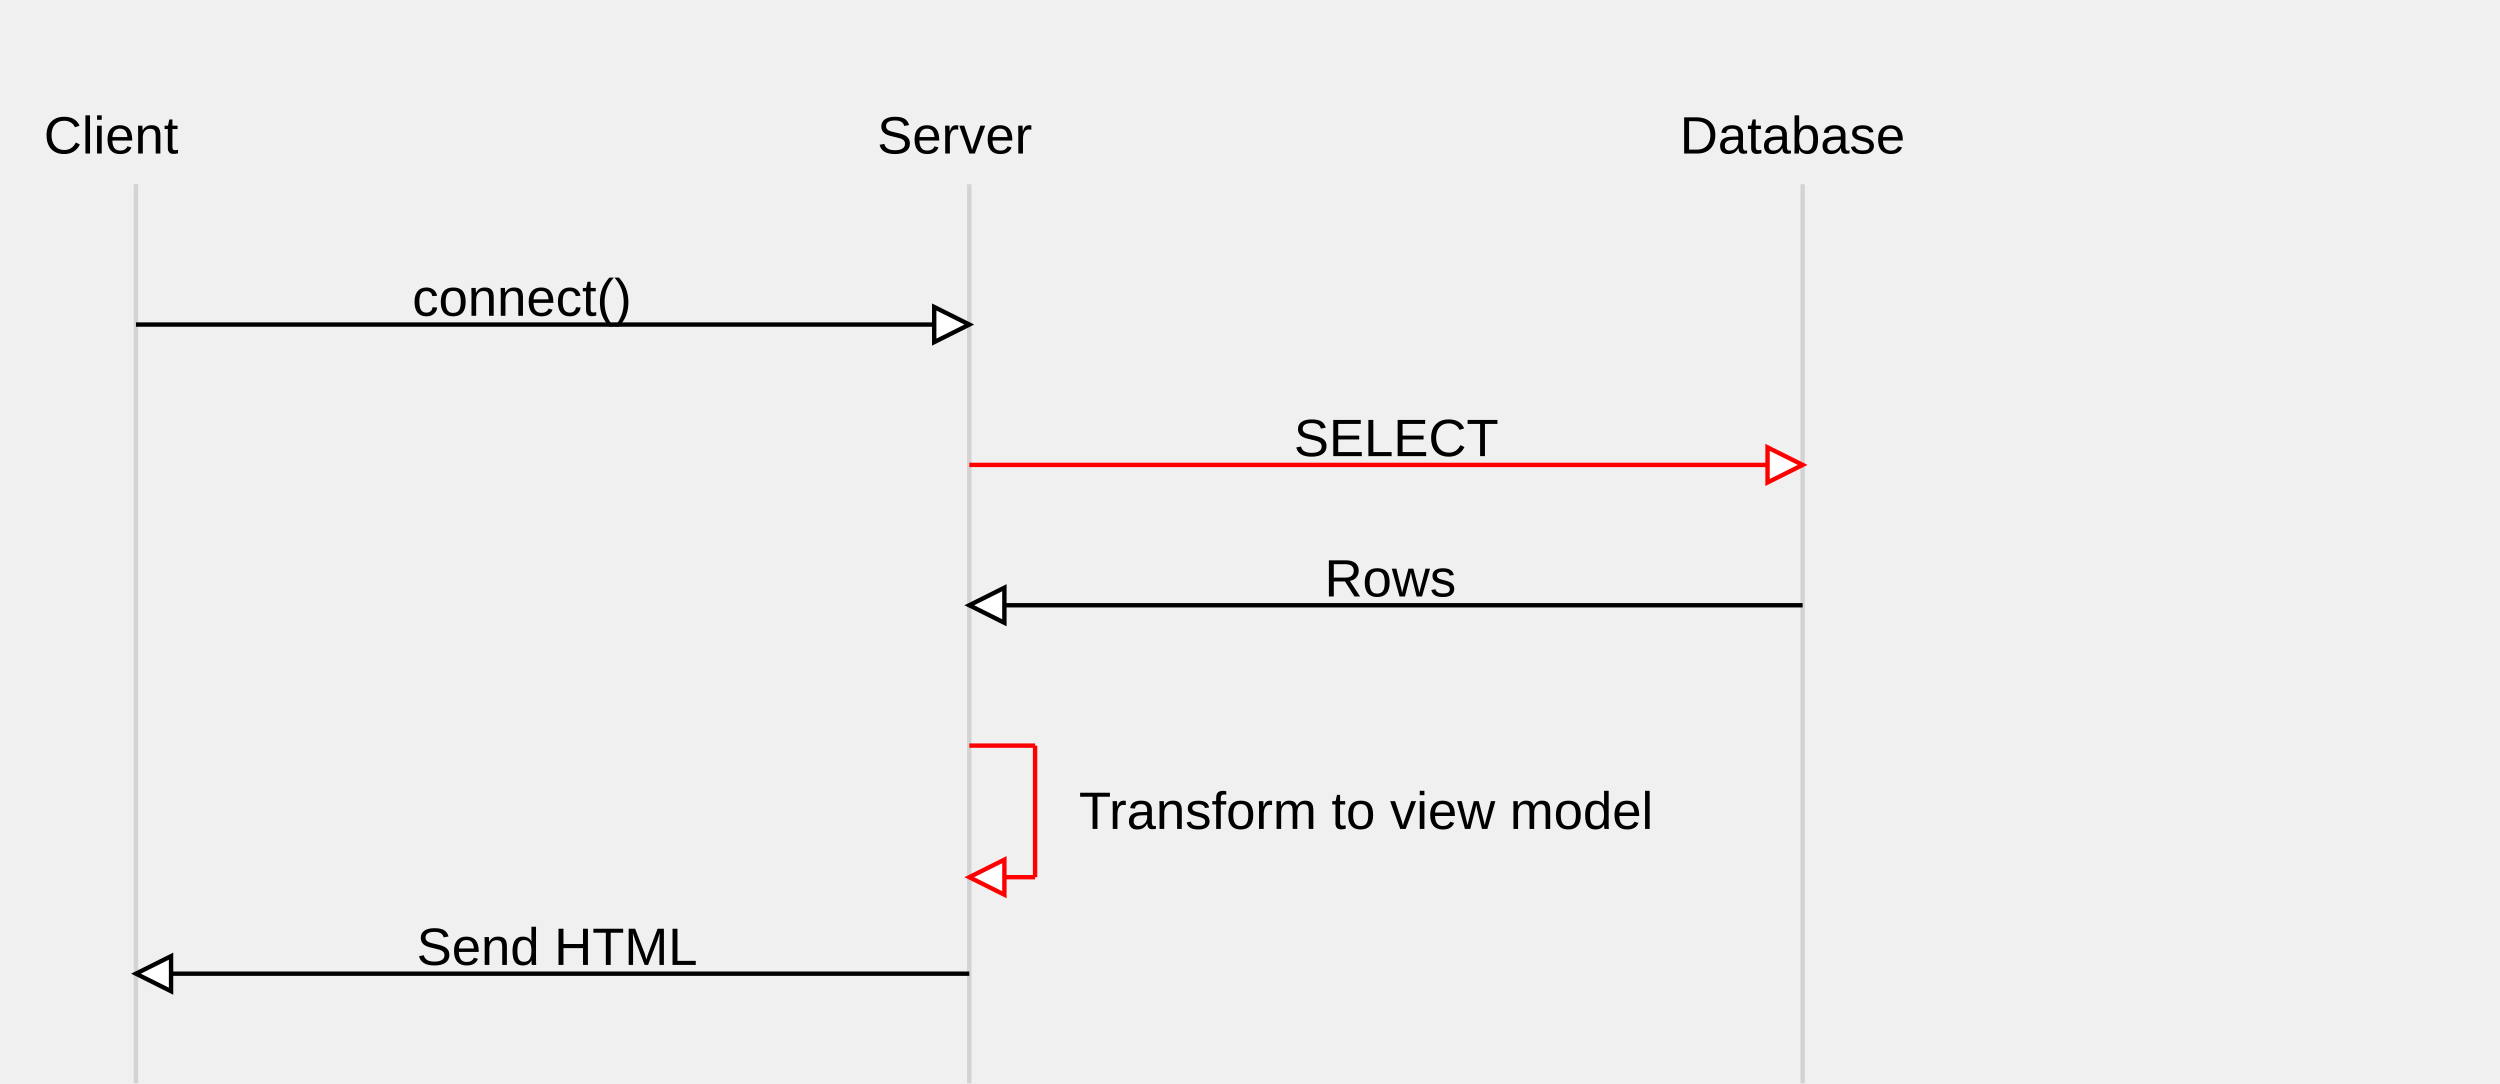
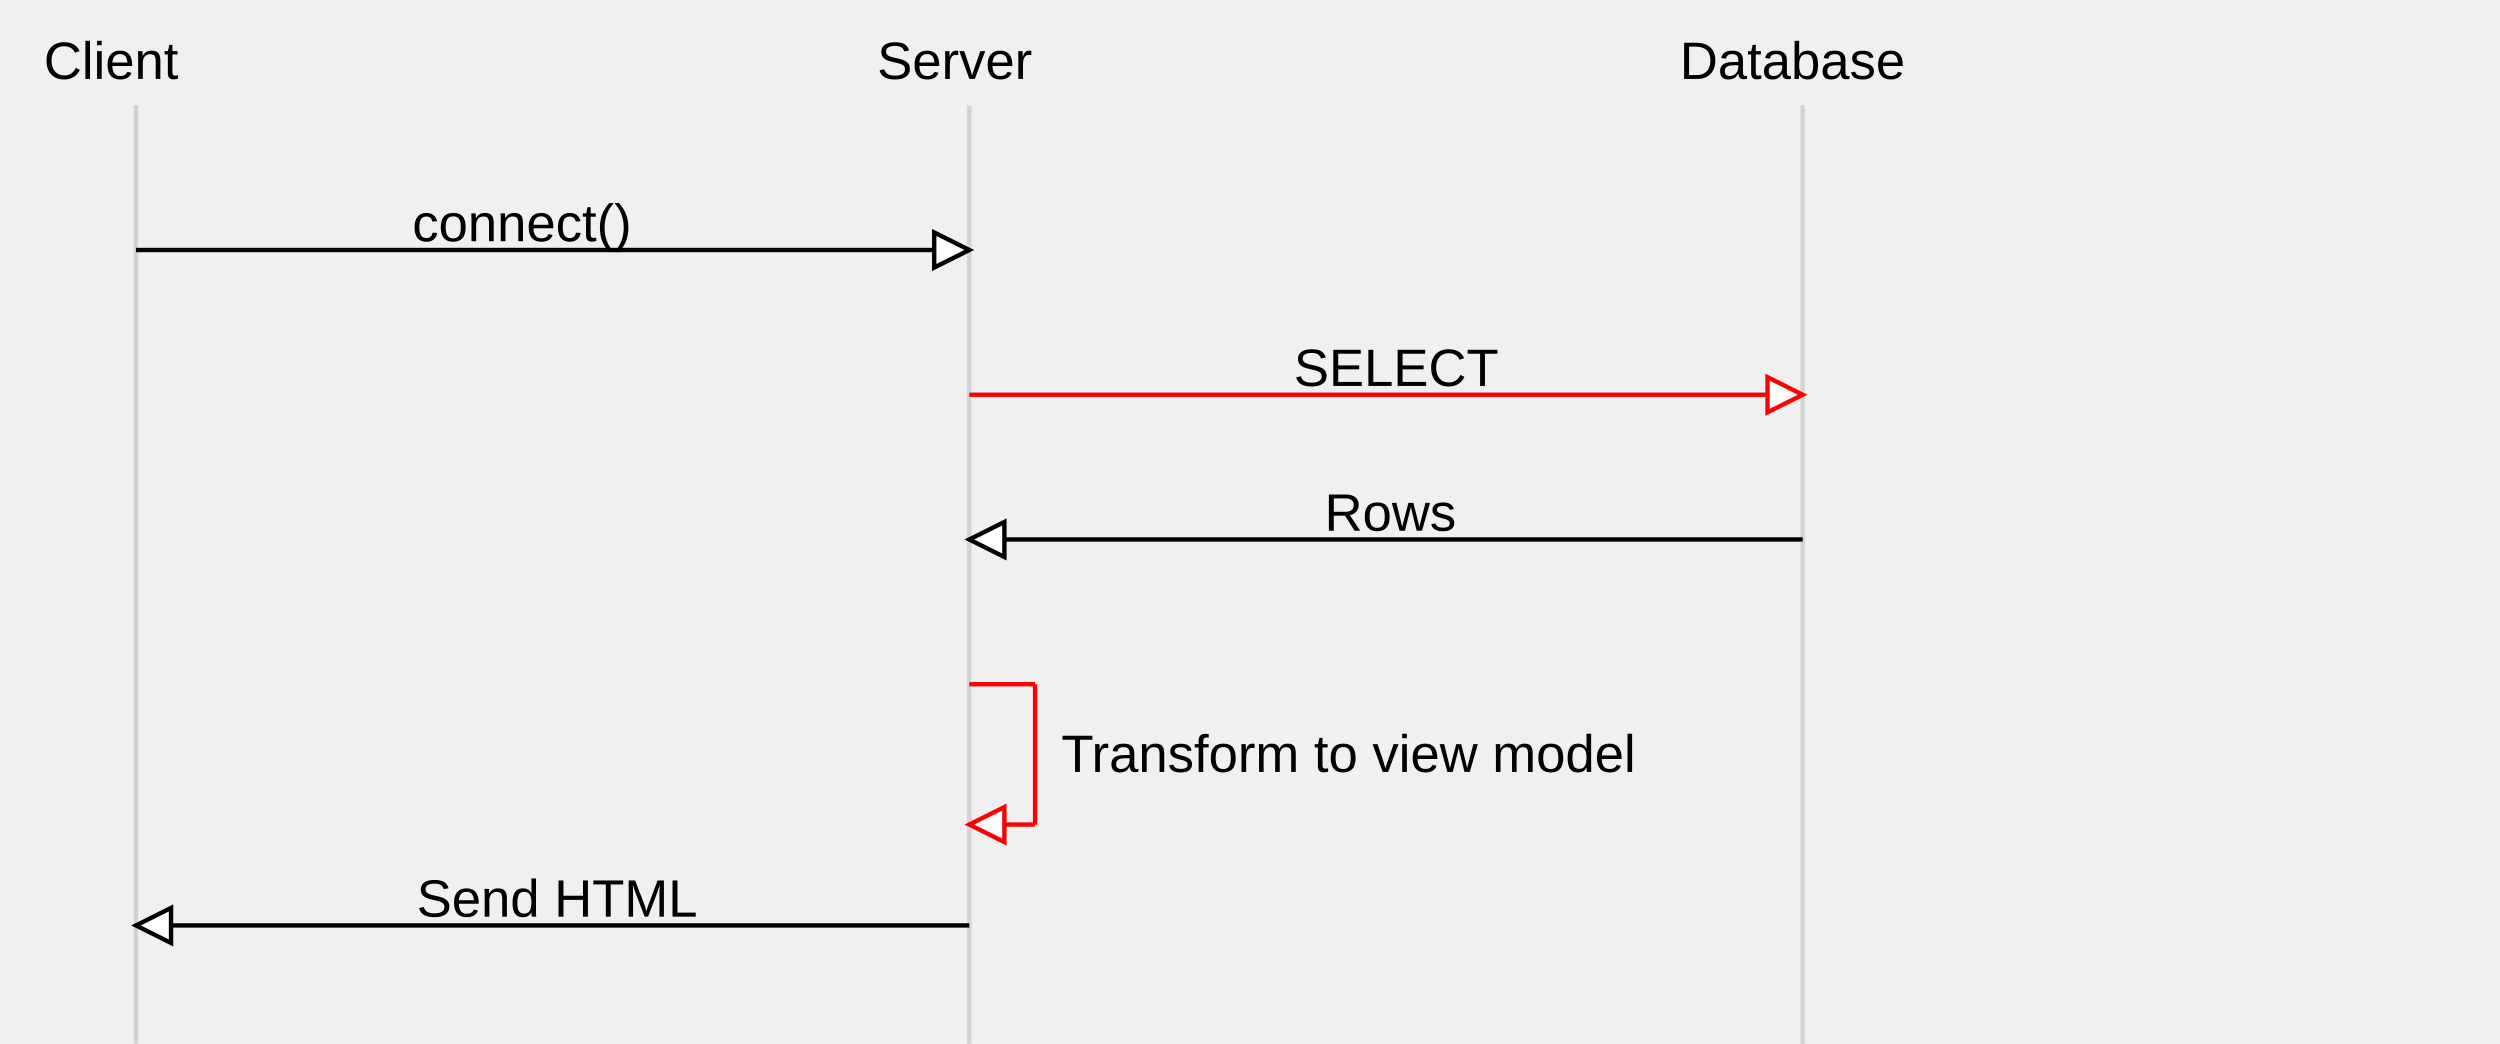
- <svg xmlns="http://www.w3.org/2000/svg" width="570" height="247" font-family="Arial, Helvetica, sans-serif">
-   <line class="column-line" style="stroke:#d3d3d3" x1="31" y1="42" x2="31" y2="247" />
-   <text class="" x="10" y="35">Client</text>
-   <line class="column-line" style="stroke:#d3d3d3" x1="221" y1="42" x2="221" y2="247" />
-   <text class="" x="200" y="35">Server</text>
-   <line class="column-line" style="stroke:#d3d3d3" x1="411" y1="42" x2="411" y2="247" />
-   <text class="" x="383" y="35">Database</text>
-   <path class="arrow" style="stroke:black" d="M31,74 L221,74" />
-   <g transform="rotate(0 221 74)">
-     <path class="arrow-head" style="stroke:black;fill:#ffffff" d="M221,74 l-8,-4 l 0,8 Z" />
+ <svg xmlns="http://www.w3.org/2000/svg" width="570" height="238" font-family="Arial, Helvetica, sans-serif">
+   <line class="column-line" style="stroke:#d3d3d3" x1="31" y1="24" x2="31" y2="238" />
+   <text class="" x="10" y="18">Client</text>
+   <line class="column-line" style="stroke:#d3d3d3" x1="221" y1="24" x2="221" y2="238" />
+   <text class="" x="200" y="18">Server</text>
+   <line class="column-line" style="stroke:#d3d3d3" x1="411" y1="24" x2="411" y2="238" />
+   <text class="" x="383" y="18">Database</text>
+   <path class="arrow" style="stroke:black" d="M31,57 L221,57" />
+   <g transform="rotate(0 221 57)">
+     <path class="arrow-head" style="stroke:black;fill:#ffffff" d="M221,57 l-8,-4 l 0,8 Z" />
  </g>
-   <text class="" x="94" y="72">connect()</text>
-   <path class="highlight" style="stroke:red" d="M221,106 L411,106" />
-   <g transform="rotate(0 411 106)">
-     <path class="highlight-head" style="stroke:red;fill:#ffffff" d="M411,106 l-8,-4 l 0,8 Z" />
+   <text class="" x="94" y="55">connect()</text>
+   <path class="highlight" style="stroke:red" d="M221,90 L411,90" />
+   <g transform="rotate(0 411 90)">
+     <path class="highlight-head" style="stroke:red;fill:#ffffff" d="M411,90 l-8,-4 l 0,8 Z" />
  </g>
-   <text class="" x="295" y="104">SELECT</text>
-   <path class="arrow" style="stroke:black" d="M411,138 L221,138" />
-   <g transform="rotate(180 221 138)">
-     <path class="arrow-head" style="stroke:black;fill:#ffffff" d="M221,138 l-8,-4 l 0,8 Z" />
+   <text class="" x="295" y="88">SELECT</text>
+   <path class="arrow" style="stroke:black" d="M411,123 L221,123" />
+   <g transform="rotate(180 221 123)">
+     <path class="arrow-head" style="stroke:black;fill:#ffffff" d="M221,123 l-8,-4 l 0,8 Z" />
  </g>
-   <text class="" x="302" y="136">Rows</text>
-   <line class="highlight" style="stroke:red" x1="221" y1="170" x2="236" y2="170" />
-   <line class="highlight" style="stroke:red" x1="236" y1="170" x2="236" y2="200" />
-   <path class="highlight" style="stroke:red" d="M236,200 L221,200" />
-   <g transform="rotate(180 221 200)">
-     <path class="highlight-head" style="stroke:red;fill:#ffffff" d="M221,200 l-8,-4 l 0,8 Z" />
+   <text class="" x="302" y="121">Rows</text>
+   <line class="highlight" style="stroke:red" x1="221" y1="156" x2="236" y2="156" />
+   <line class="highlight" style="stroke:red" x1="236" y1="156" x2="236" y2="188" />
+   <path class="highlight" style="stroke:red" d="M236,188 L221,188" />
+   <g transform="rotate(180 221 188)">
+     <path class="highlight-head" style="stroke:red;fill:#ffffff" d="M221,188 l-8,-4 l 0,8 Z" />
  </g>
-   <text class="" x="246" y="189">Transform to view model</text>
-   <path class="arrow" style="stroke:black" d="M221,222 L31,222" />
-   <g transform="rotate(180 31 222)">
-     <path class="arrow-head" style="stroke:black;fill:#ffffff" d="M31,222 l-8,-4 l 0,8 Z" />
+   <text class="" x="242" y="176">Transform to view model</text>
+   <path class="arrow" style="stroke:black" d="M221,211 L31,211" />
+   <g transform="rotate(180 31 211)">
+     <path class="arrow-head" style="stroke:black;fill:#ffffff" d="M31,211 l-8,-4 l 0,8 Z" />
  </g>
-   <text class="" x="95" y="220">Send HTML</text>
+   <text class="" x="95" y="209">Send HTML</text>
</svg>
